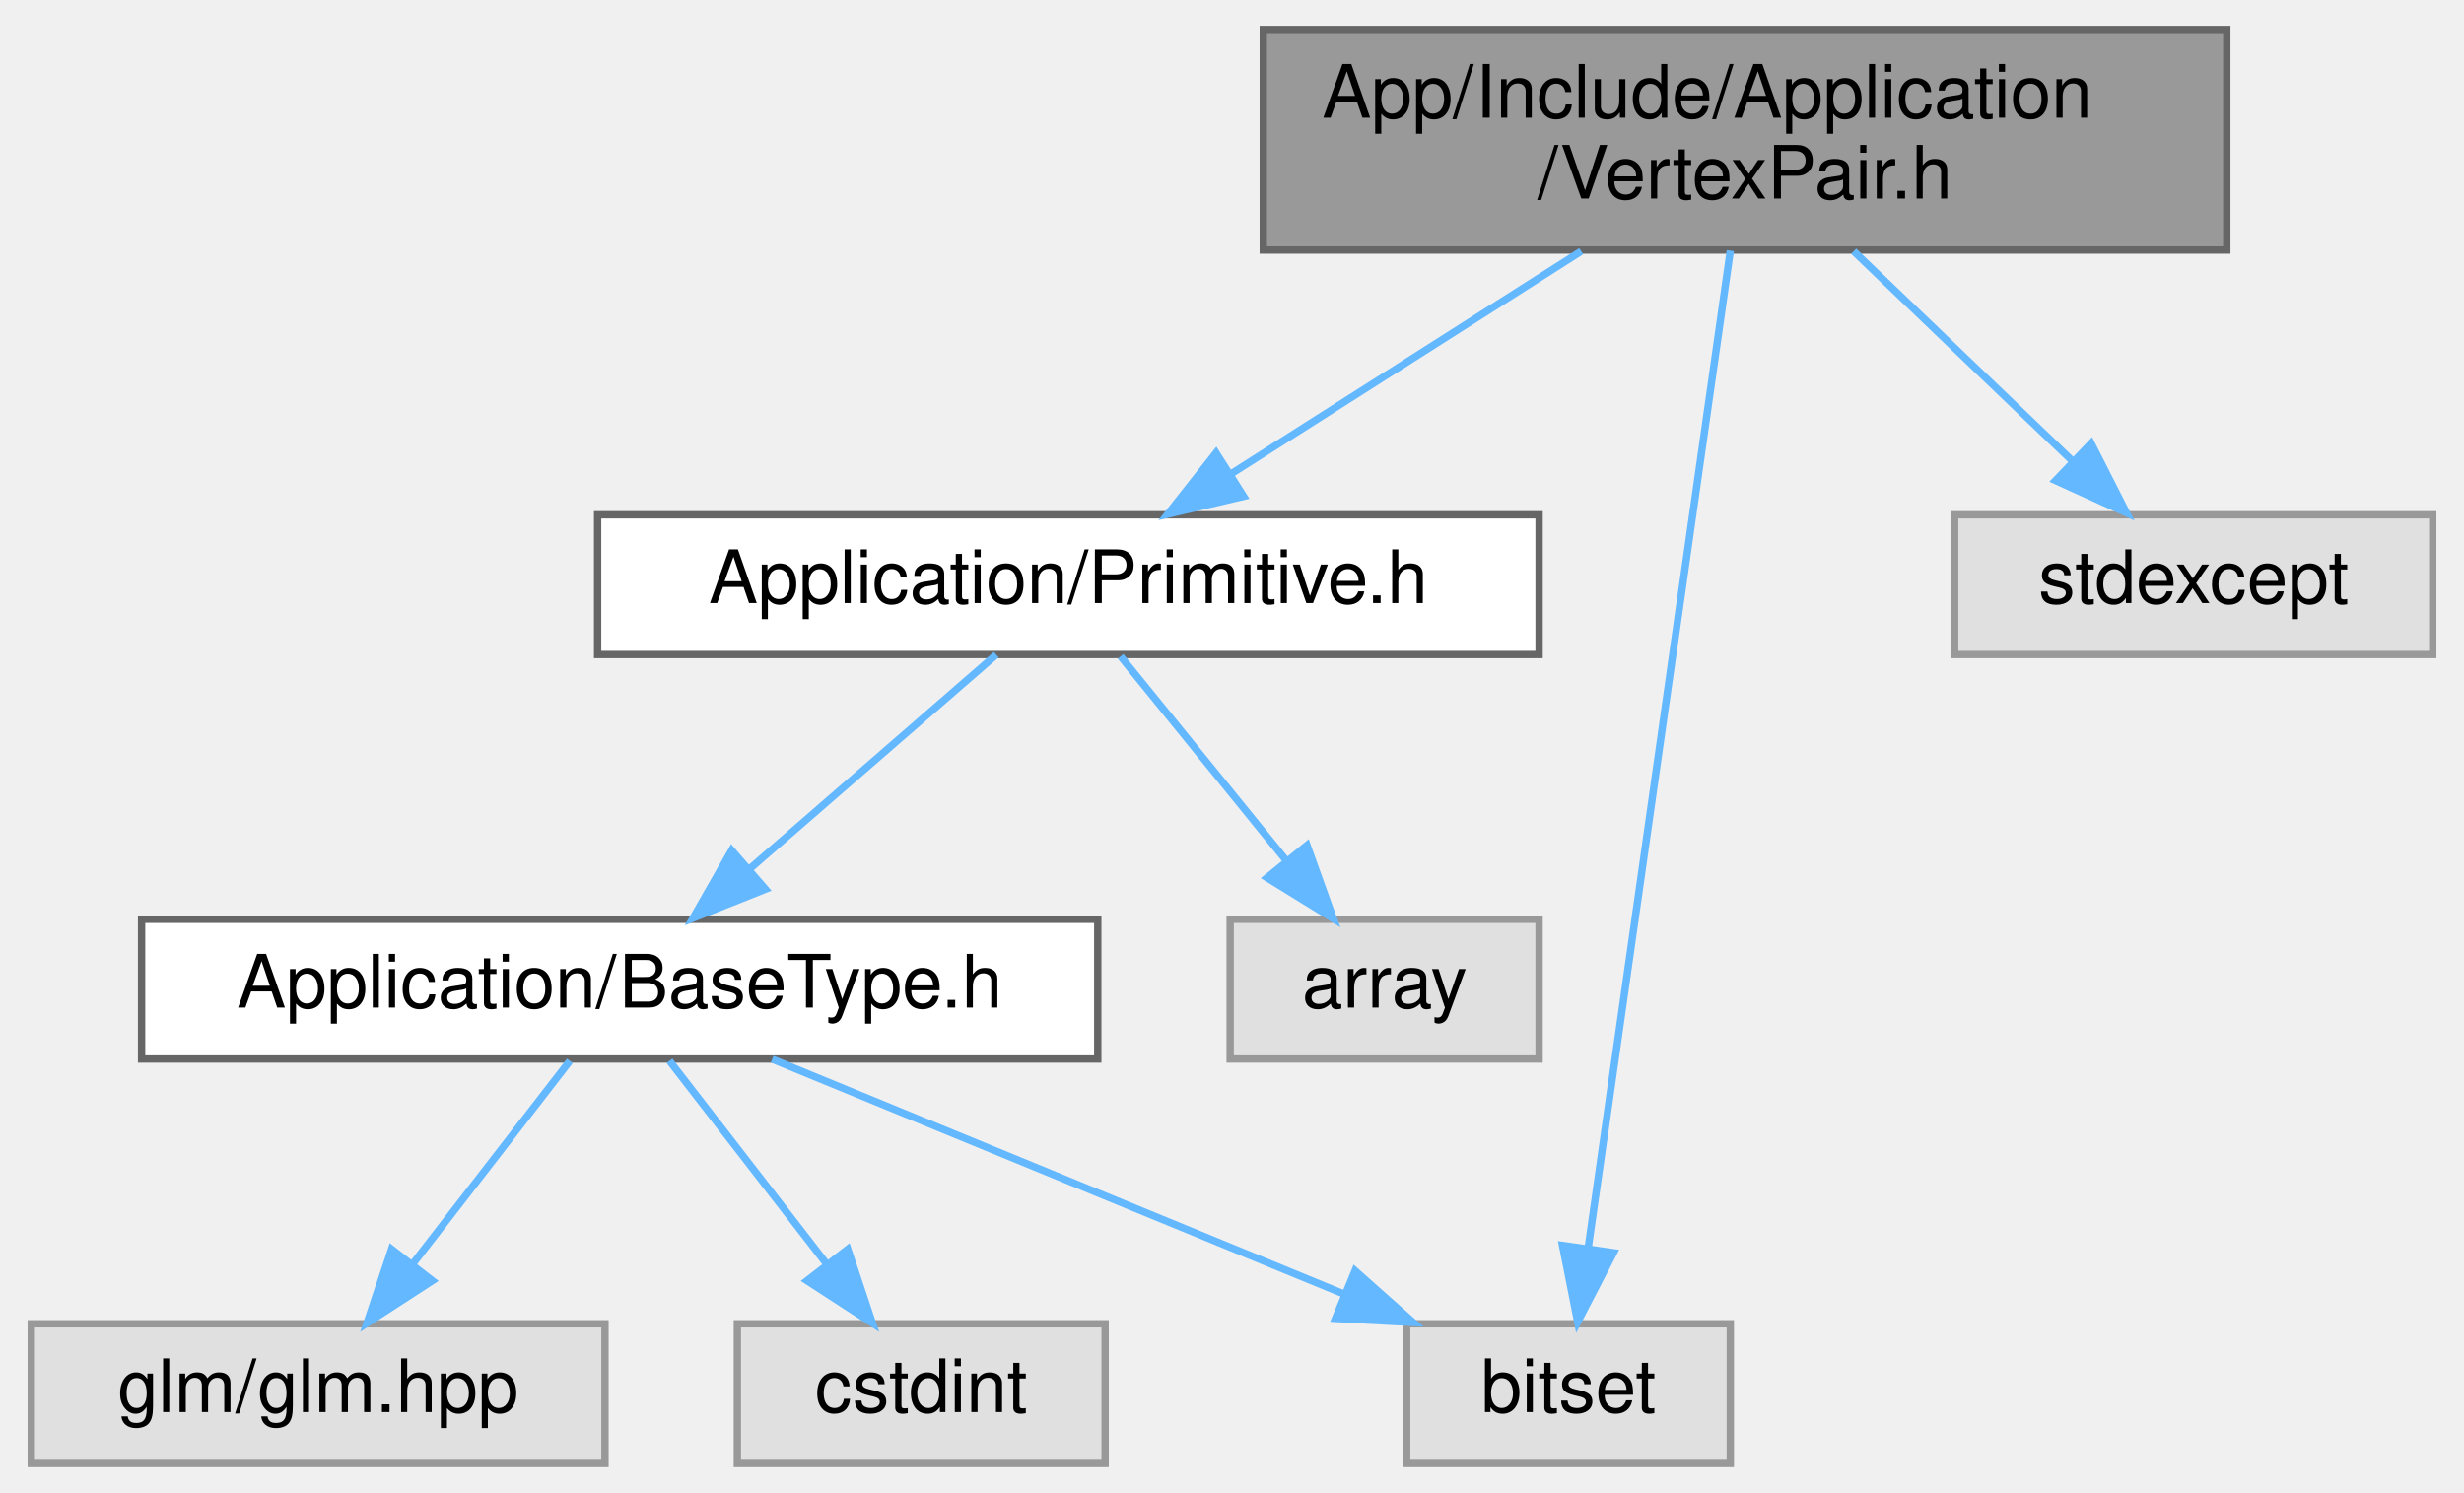
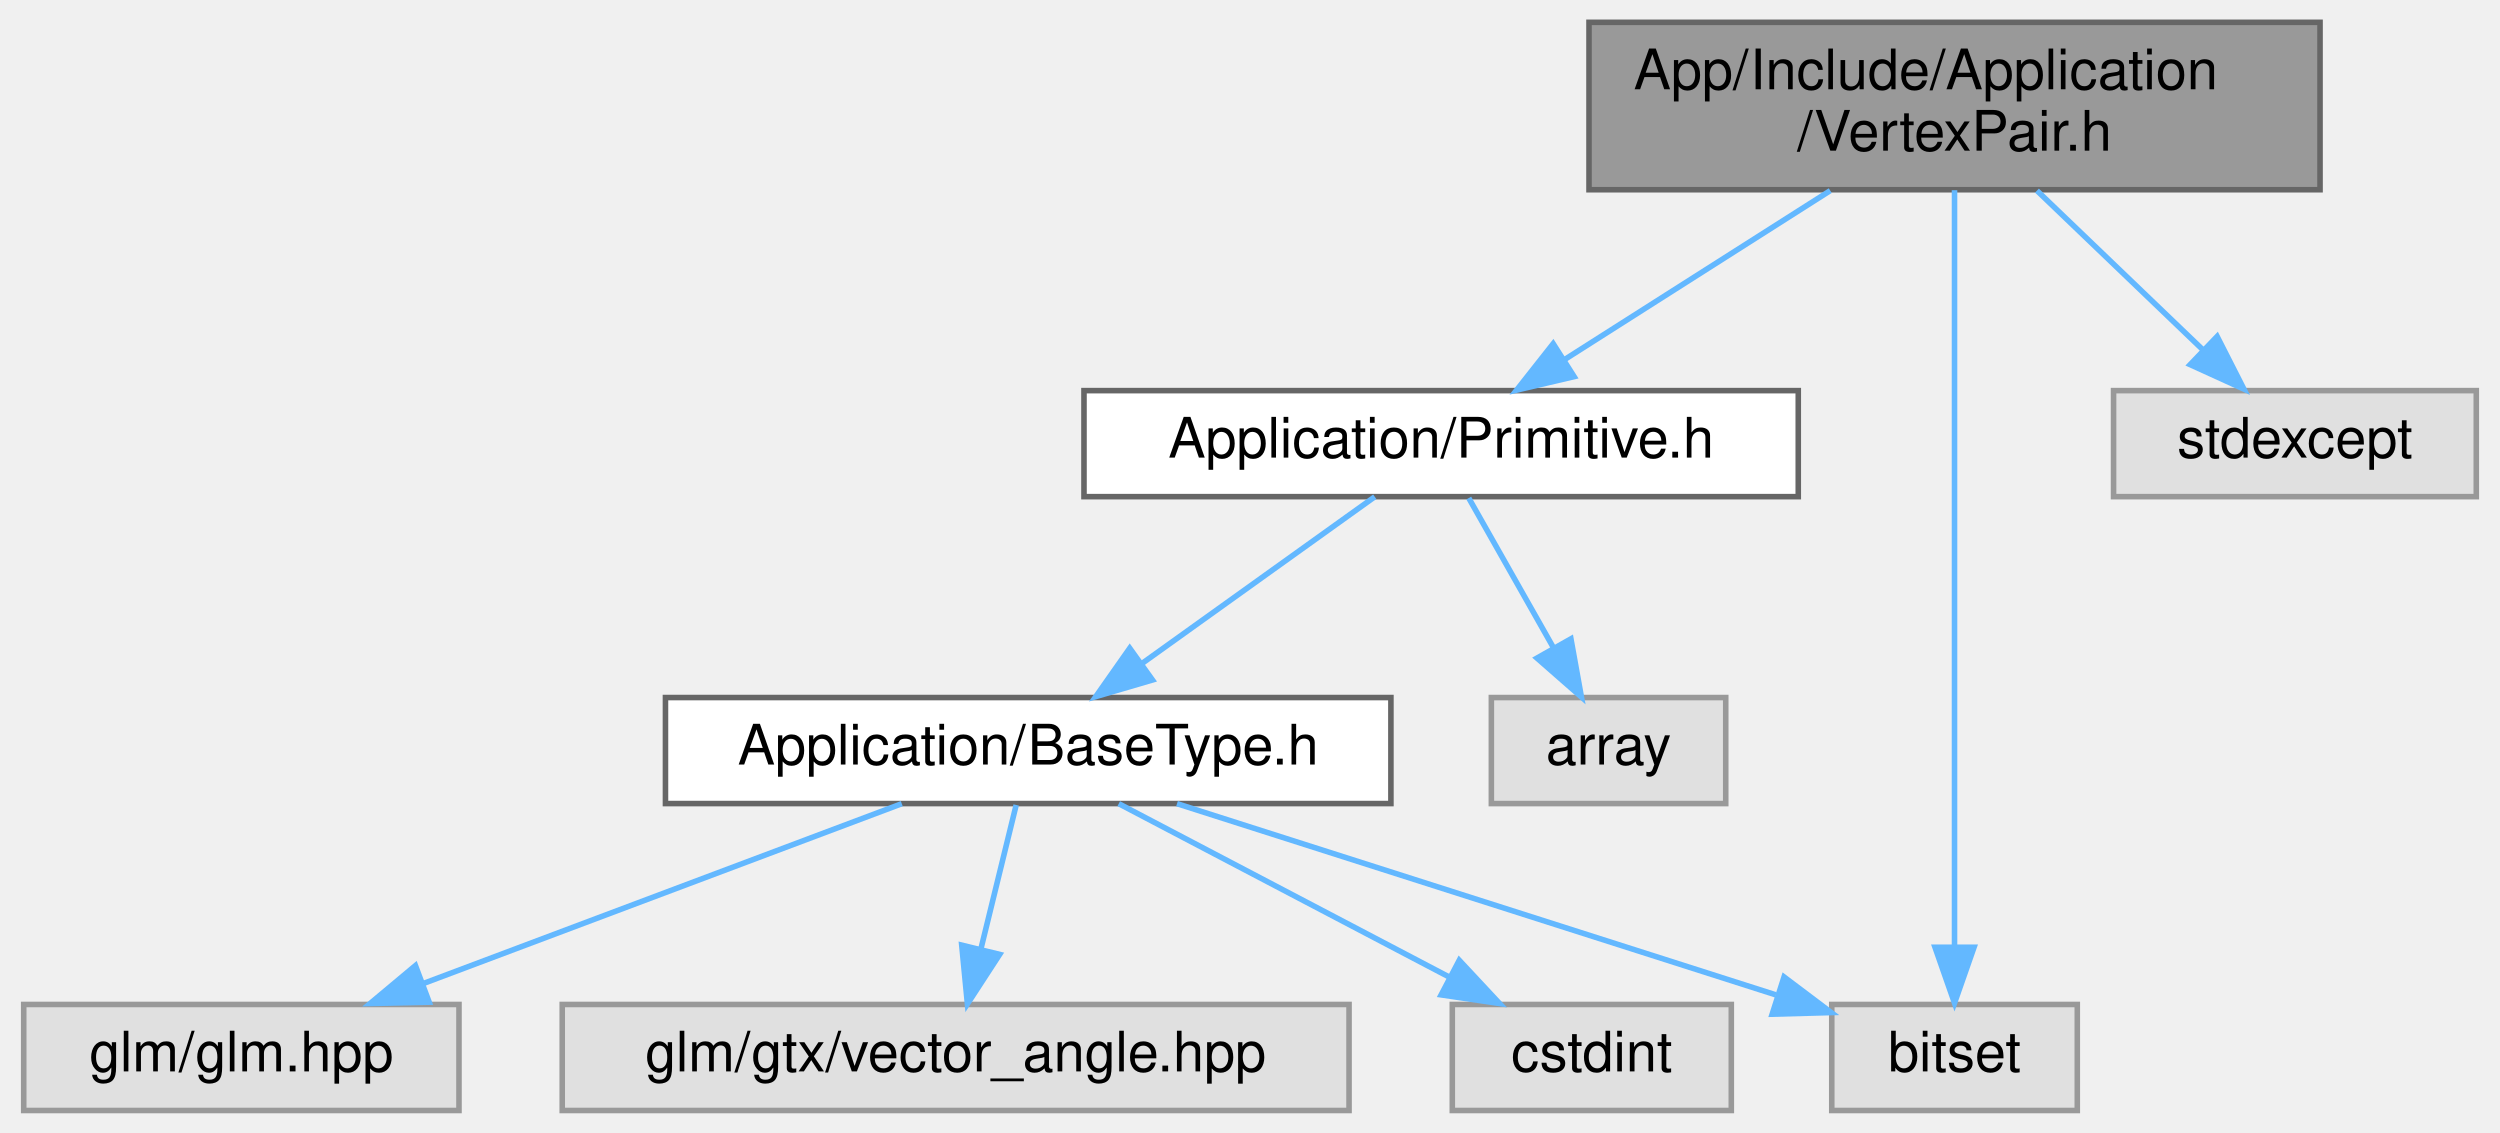
- <svg xmlns="http://www.w3.org/2000/svg" xmlns:xlink="http://www.w3.org/1999/xlink" width="335pt" height="203pt" viewBox="0.00 0.00 334.50 203.00">
+ <svg xmlns="http://www.w3.org/2000/svg" xmlns:xlink="http://www.w3.org/1999/xlink" width="448pt" height="203pt" viewBox="0.00 0.00 447.50 203.00">
  <g id="graph0" class="graph" transform="scale(1 1) rotate(0) translate(4 199)">
    <g id="Node000001" class="node">
      <g id="a_Node000001">
        <a xlink:title=" ">
-           <polygon fill="#999999" stroke="#666666" points="298.5,-195 167.5,-195 167.5,-165 298.5,-165 298.5,-195" />
-           <text text-anchor="start" x="175.5" y="-183" font-family="Helvetica,sans-Serif" font-size="10.00">App/Include/Application</text>
-           <text text-anchor="middle" x="233" y="-172" font-family="Helvetica,sans-Serif" font-size="10.00">/VertexPair.h</text>
+           <polygon fill="#999999" stroke="#666666" points="411.5,-195 280.5,-195 280.5,-165 411.5,-165 411.5,-195" />
+           <text text-anchor="start" x="288.5" y="-183" font-family="Helvetica,sans-Serif" font-size="10.00">App/Include/Application</text>
+           <text text-anchor="middle" x="346" y="-172" font-family="Helvetica,sans-Serif" font-size="10.00">/VertexPair.h</text>
        </a>
      </g>
    </g>
    <g id="Node000002" class="node">
      <g id="a_Node000002">
        <a xlink:href="Primitive_8h.html" target="_top" xlink:title=" ">
-           <polygon fill="white" stroke="#666666" points="205,-129 77,-129 77,-110 205,-110 205,-129" />
-           <text text-anchor="middle" x="141" y="-117" font-family="Helvetica,sans-Serif" font-size="10.00">Application/Primitive.h</text>
+           <polygon fill="white" stroke="#666666" points="318,-129 190,-129 190,-110 318,-110 318,-129" />
+           <text text-anchor="middle" x="254" y="-117" font-family="Helvetica,sans-Serif" font-size="10.00">Application/Primitive.h</text>
        </a>
      </g>
    </g>
    <g id="edge1_Node000001_Node000002" class="edge">
      <g id="a_edge1_Node000001_Node000002">
        <a xlink:title=" ">
-           <path fill="none" stroke="#63b8ff" d="M210.73,-164.84C196.33,-155.68 177.67,-143.82 163.27,-134.66" />
-           <polygon fill="#63b8ff" stroke="#63b8ff" points="164.83,-131.51 154.52,-129.09 161.08,-137.41 164.83,-131.51" />
+           <path fill="none" stroke="#63b8ff" d="M323.73,-164.84C309.33,-155.68 290.67,-143.82 276.27,-134.66" />
+           <polygon fill="#63b8ff" stroke="#63b8ff" points="277.83,-131.51 267.52,-129.09 274.08,-137.41 277.83,-131.51" />
        </a>
      </g>
    </g>
-     <g id="Node000005" class="node">
-       <g id="a_Node000005">
+     <g id="Node000006" class="node">
+       <g id="a_Node000006">
        <a xlink:title=" ">
-           <polygon fill="#e0e0e0" stroke="#999999" points="231,-19 187,-19 187,0 231,0 231,-19" />
-           <text text-anchor="middle" x="209" y="-7" font-family="Helvetica,sans-Serif" font-size="10.00">bitset</text>
+           <polygon fill="#e0e0e0" stroke="#999999" points="368,-19 324,-19 324,0 368,0 368,-19" />
+           <text text-anchor="middle" x="346" y="-7" font-family="Helvetica,sans-Serif" font-size="10.00">bitset</text>
        </a>
      </g>
    </g>
-     <g id="edge7_Node000001_Node000005" class="edge">
-       <g id="a_edge7_Node000001_Node000005">
+     <g id="edge8_Node000001_Node000006" class="edge">
+       <g id="a_edge8_Node000001_Node000006">
        <a xlink:title=" ">
-           <path fill="none" stroke="#63b8ff" d="M231,-164.92C226.68,-134.65 216.53,-63.35 211.67,-29.27" />
-           <polygon fill="#63b8ff" stroke="#63b8ff" points="215.12,-28.66 210.25,-19.25 208.19,-29.65 215.12,-28.66" />
+           <path fill="none" stroke="#63b8ff" d="M346,-164.92C346,-134.65 346,-63.35 346,-29.27" />
+           <polygon fill="#63b8ff" stroke="#63b8ff" points="349.5,-29.25 346,-19.25 342.5,-29.25 349.5,-29.25" />
+         </a>
+       </g>
+     </g>
+     <g id="Node000009" class="node">
+       <g id="a_Node000009">
+         <a xlink:title=" ">
+           <polygon fill="#e0e0e0" stroke="#999999" points="439.5,-129 374.5,-129 374.5,-110 439.5,-110 439.5,-129" />
+           <text text-anchor="middle" x="407" y="-117" font-family="Helvetica,sans-Serif" font-size="10.00">stdexcept</text>
+         </a>
+       </g>
+     </g>
+     <g id="edge9_Node000001_Node000009" class="edge">
+       <g id="a_edge9_Node000001_Node000009">
+         <a xlink:title=" ">
+           <path fill="none" stroke="#63b8ff" d="M360.77,-164.84C369.71,-156.26 381.14,-145.3 390.4,-136.42" />
+           <polygon fill="#63b8ff" stroke="#63b8ff" points="393.06,-138.71 397.86,-129.27 388.22,-133.66 393.06,-138.71" />
+         </a>
+       </g>
+     </g>
+     <g id="Node000003" class="node">
+       <g id="a_Node000003">
+         <a xlink:href="BaseType_8h.html" target="_top" xlink:title=" ">
+           <polygon fill="white" stroke="#666666" points="245,-74 115,-74 115,-55 245,-55 245,-74" />
+           <text text-anchor="middle" x="180" y="-62" font-family="Helvetica,sans-Serif" font-size="10.00">Application/BaseType.h</text>
+         </a>
+       </g>
+     </g>
+     <g id="edge2_Node000002_Node000003" class="edge">
+       <g id="a_edge2_Node000002_Node000003">
+         <a xlink:title=" ">
+           <path fill="none" stroke="#63b8ff" d="M242.11,-109.98C230.85,-101.92 213.71,-89.65 200.29,-80.03" />
+           <polygon fill="#63b8ff" stroke="#63b8ff" points="202.27,-77.15 192.11,-74.17 198.2,-82.84 202.27,-77.15" />
        </a>
      </g>
    </g>
    <g id="Node000008" class="node">
      <g id="a_Node000008">
        <a xlink:title=" ">
-           <polygon fill="#e0e0e0" stroke="#999999" points="326.5,-129 261.5,-129 261.5,-110 326.5,-110 326.5,-129" />
-           <text text-anchor="middle" x="294" y="-117" font-family="Helvetica,sans-Serif" font-size="10.00">stdexcept</text>
+           <polygon fill="#e0e0e0" stroke="#999999" points="305,-74 263,-74 263,-55 305,-55 305,-74" />
+           <text text-anchor="middle" x="284" y="-62" font-family="Helvetica,sans-Serif" font-size="10.00">array</text>
        </a>
      </g>
    </g>
-     <g id="edge8_Node000001_Node000008" class="edge">
-       <g id="a_edge8_Node000001_Node000008">
+     <g id="edge7_Node000002_Node000008" class="edge">
+       <g id="a_edge7_Node000002_Node000008">
        <a xlink:title=" ">
-           <path fill="none" stroke="#63b8ff" d="M247.77,-164.84C256.71,-156.26 268.14,-145.3 277.4,-136.42" />
-           <polygon fill="#63b8ff" stroke="#63b8ff" points="280.06,-138.71 284.86,-129.27 275.22,-133.66 280.06,-138.71" />
-         </a>
-       </g>
-     </g>
-     <g id="Node000003" class="node">
-       <g id="a_Node000003">
-         <a xlink:href="BaseType_8h.html" target="_top" xlink:title=" ">
-           <polygon fill="white" stroke="#666666" points="145,-74 15,-74 15,-55 145,-55 145,-74" />
-           <text text-anchor="middle" x="80" y="-62" font-family="Helvetica,sans-Serif" font-size="10.00">Application/BaseType.h</text>
-         </a>
-       </g>
-     </g>
-     <g id="edge2_Node000002_Node000003" class="edge">
-       <g id="a_edge2_Node000002_Node000003">
-         <a xlink:title=" ">
-           <path fill="none" stroke="#63b8ff" d="M131.2,-109.98C122.18,-102.15 108.59,-90.34 97.68,-80.86" />
-           <polygon fill="#63b8ff" stroke="#63b8ff" points="99.82,-78.09 89.98,-74.17 95.23,-83.37 99.82,-78.09" />
-         </a>
-       </g>
-     </g>
-     <g id="Node000007" class="node">
-       <g id="a_Node000007">
-         <a xlink:title=" ">
-           <polygon fill="#e0e0e0" stroke="#999999" points="205,-74 163,-74 163,-55 205,-55 205,-74" />
-           <text text-anchor="middle" x="184" y="-62" font-family="Helvetica,sans-Serif" font-size="10.00">array</text>
-         </a>
-       </g>
-     </g>
-     <g id="edge6_Node000002_Node000007" class="edge">
-       <g id="a_edge6_Node000002_Node000007">
-         <a xlink:title=" ">
-           <path fill="none" stroke="#63b8ff" d="M148.1,-109.75C154.17,-102.26 163.09,-91.28 170.51,-82.13" />
-           <polygon fill="#63b8ff" stroke="#63b8ff" points="173.45,-84.06 177.03,-74.09 168.01,-79.65 173.45,-84.06" />
+           <path fill="none" stroke="#63b8ff" d="M258.95,-109.75C263.06,-102.49 269.03,-91.95 274.1,-82.98" />
+           <polygon fill="#63b8ff" stroke="#63b8ff" points="277.26,-84.52 279.14,-74.09 271.17,-81.07 277.26,-84.52" />
        </a>
      </g>
    </g>
    <g id="Node000004" class="node">
      <g id="a_Node000004">
        <a xlink:title=" ">
          <polygon fill="#e0e0e0" stroke="#999999" points="78,-19 0,-19 0,0 78,0 78,-19" />
          <text text-anchor="middle" x="39" y="-7" font-family="Helvetica,sans-Serif" font-size="10.00">glm/glm.hpp</text>
        </a>
      </g>
    </g>
    <g id="edge3_Node000003_Node000004" class="edge">
      <g id="a_edge3_Node000003_Node000004">
        <a xlink:title=" ">
-           <path fill="none" stroke="#63b8ff" d="M73.23,-54.75C67.44,-47.26 58.94,-36.28 51.86,-27.13" />
-           <polygon fill="#63b8ff" stroke="#63b8ff" points="54.53,-24.86 45.64,-19.09 48.99,-29.14 54.53,-24.86" />
+           <path fill="none" stroke="#63b8ff" d="M157.35,-54.98C134.15,-46.27 97.88,-32.63 71.6,-22.75" />
+           <polygon fill="#63b8ff" stroke="#63b8ff" points="72.66,-19.41 62.07,-19.17 70.2,-25.97 72.66,-19.41" />
+         </a>
+       </g>
+     </g>
+     <g id="Node000005" class="node">
+       <g id="a_Node000005">
+         <a xlink:title=" ">
+           <polygon fill="#e0e0e0" stroke="#999999" points="237.5,-19 96.5,-19 96.5,0 237.5,0 237.5,-19" />
+           <text text-anchor="middle" x="167" y="-7" font-family="Helvetica,sans-Serif" font-size="10.00">glm/gtx/vector_angle.hpp</text>
        </a>
      </g>
    </g>
    <g id="edge4_Node000003_Node000005" class="edge">
      <g id="a_edge4_Node000003_Node000005">
        <a xlink:title=" ">
-           <path fill="none" stroke="#63b8ff" d="M100.73,-54.98C121.76,-46.34 154.55,-32.87 178.54,-23.02" />
-           <polygon fill="#63b8ff" stroke="#63b8ff" points="179.98,-26.21 187.9,-19.17 177.32,-19.73 179.98,-26.21" />
-         </a>
-       </g>
-     </g>
-     <g id="Node000006" class="node">
-       <g id="a_Node000006">
-         <a xlink:title=" ">
-           <polygon fill="#e0e0e0" stroke="#999999" points="146,-19 96,-19 96,0 146,0 146,-19" />
-           <text text-anchor="middle" x="121" y="-7" font-family="Helvetica,sans-Serif" font-size="10.00">cstdint</text>
+           <path fill="none" stroke="#63b8ff" d="M177.85,-54.75C176.13,-47.72 173.65,-37.62 171.5,-28.84" />
+           <polygon fill="#63b8ff" stroke="#63b8ff" points="174.89,-27.97 169.11,-19.09 168.09,-29.63 174.89,-27.97" />
        </a>
      </g>
    </g>
    <g id="edge5_Node000003_Node000006" class="edge">
      <g id="a_edge5_Node000003_Node000006">
        <a xlink:title=" ">
-           <path fill="none" stroke="#63b8ff" d="M86.77,-54.75C92.56,-47.26 101.06,-36.28 108.14,-27.13" />
-           <polygon fill="#63b8ff" stroke="#63b8ff" points="111.01,-29.14 114.36,-19.09 105.47,-24.86 111.01,-29.14" />
+           <path fill="none" stroke="#63b8ff" d="M206.67,-54.98C235.9,-45.65 282.78,-30.68 313.98,-20.72" />
+           <polygon fill="#63b8ff" stroke="#63b8ff" points="315.45,-23.93 323.91,-17.55 313.32,-17.26 315.45,-23.93" />
+         </a>
+       </g>
+     </g>
+     <g id="Node000007" class="node">
+       <g id="a_Node000007">
+         <a xlink:title=" ">
+           <polygon fill="#e0e0e0" stroke="#999999" points="306,-19 256,-19 256,0 306,0 306,-19" />
+           <text text-anchor="middle" x="281" y="-7" font-family="Helvetica,sans-Serif" font-size="10.00">cstdint</text>
+         </a>
+       </g>
+     </g>
+     <g id="edge6_Node000003_Node000007" class="edge">
+       <g id="a_edge6_Node000003_Node000007">
+         <a xlink:title=" ">
+           <path fill="none" stroke="#63b8ff" d="M196.23,-54.98C212.18,-46.61 236.78,-33.7 255.38,-23.95" />
+           <polygon fill="#63b8ff" stroke="#63b8ff" points="257.25,-26.92 264.48,-19.17 254,-20.72 257.25,-26.92" />
        </a>
      </g>
    </g>
  </g>
</svg>
